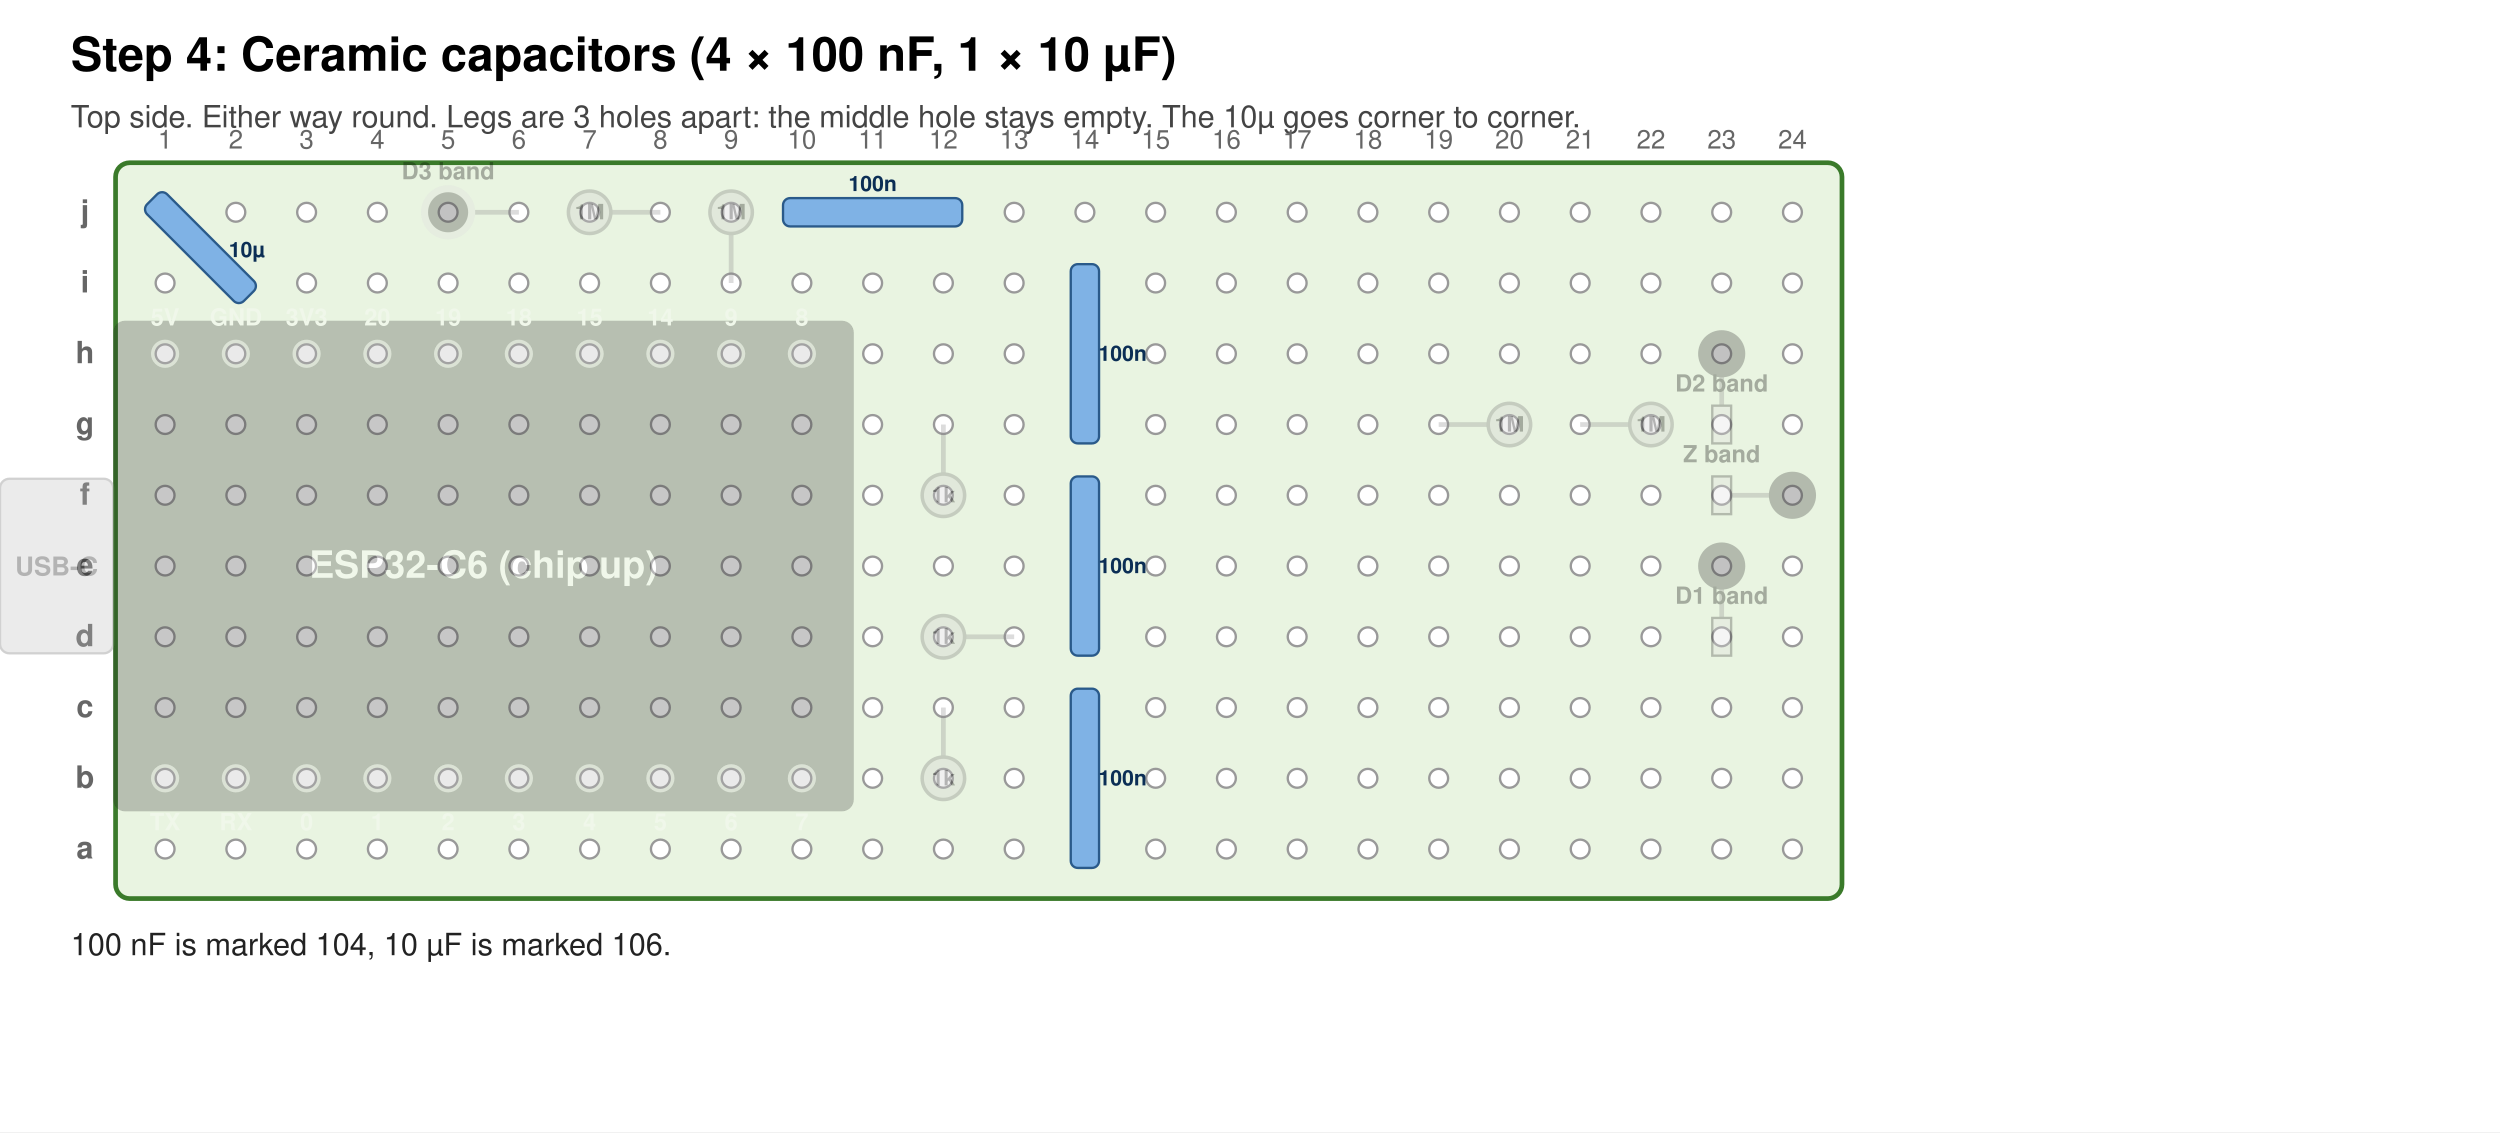
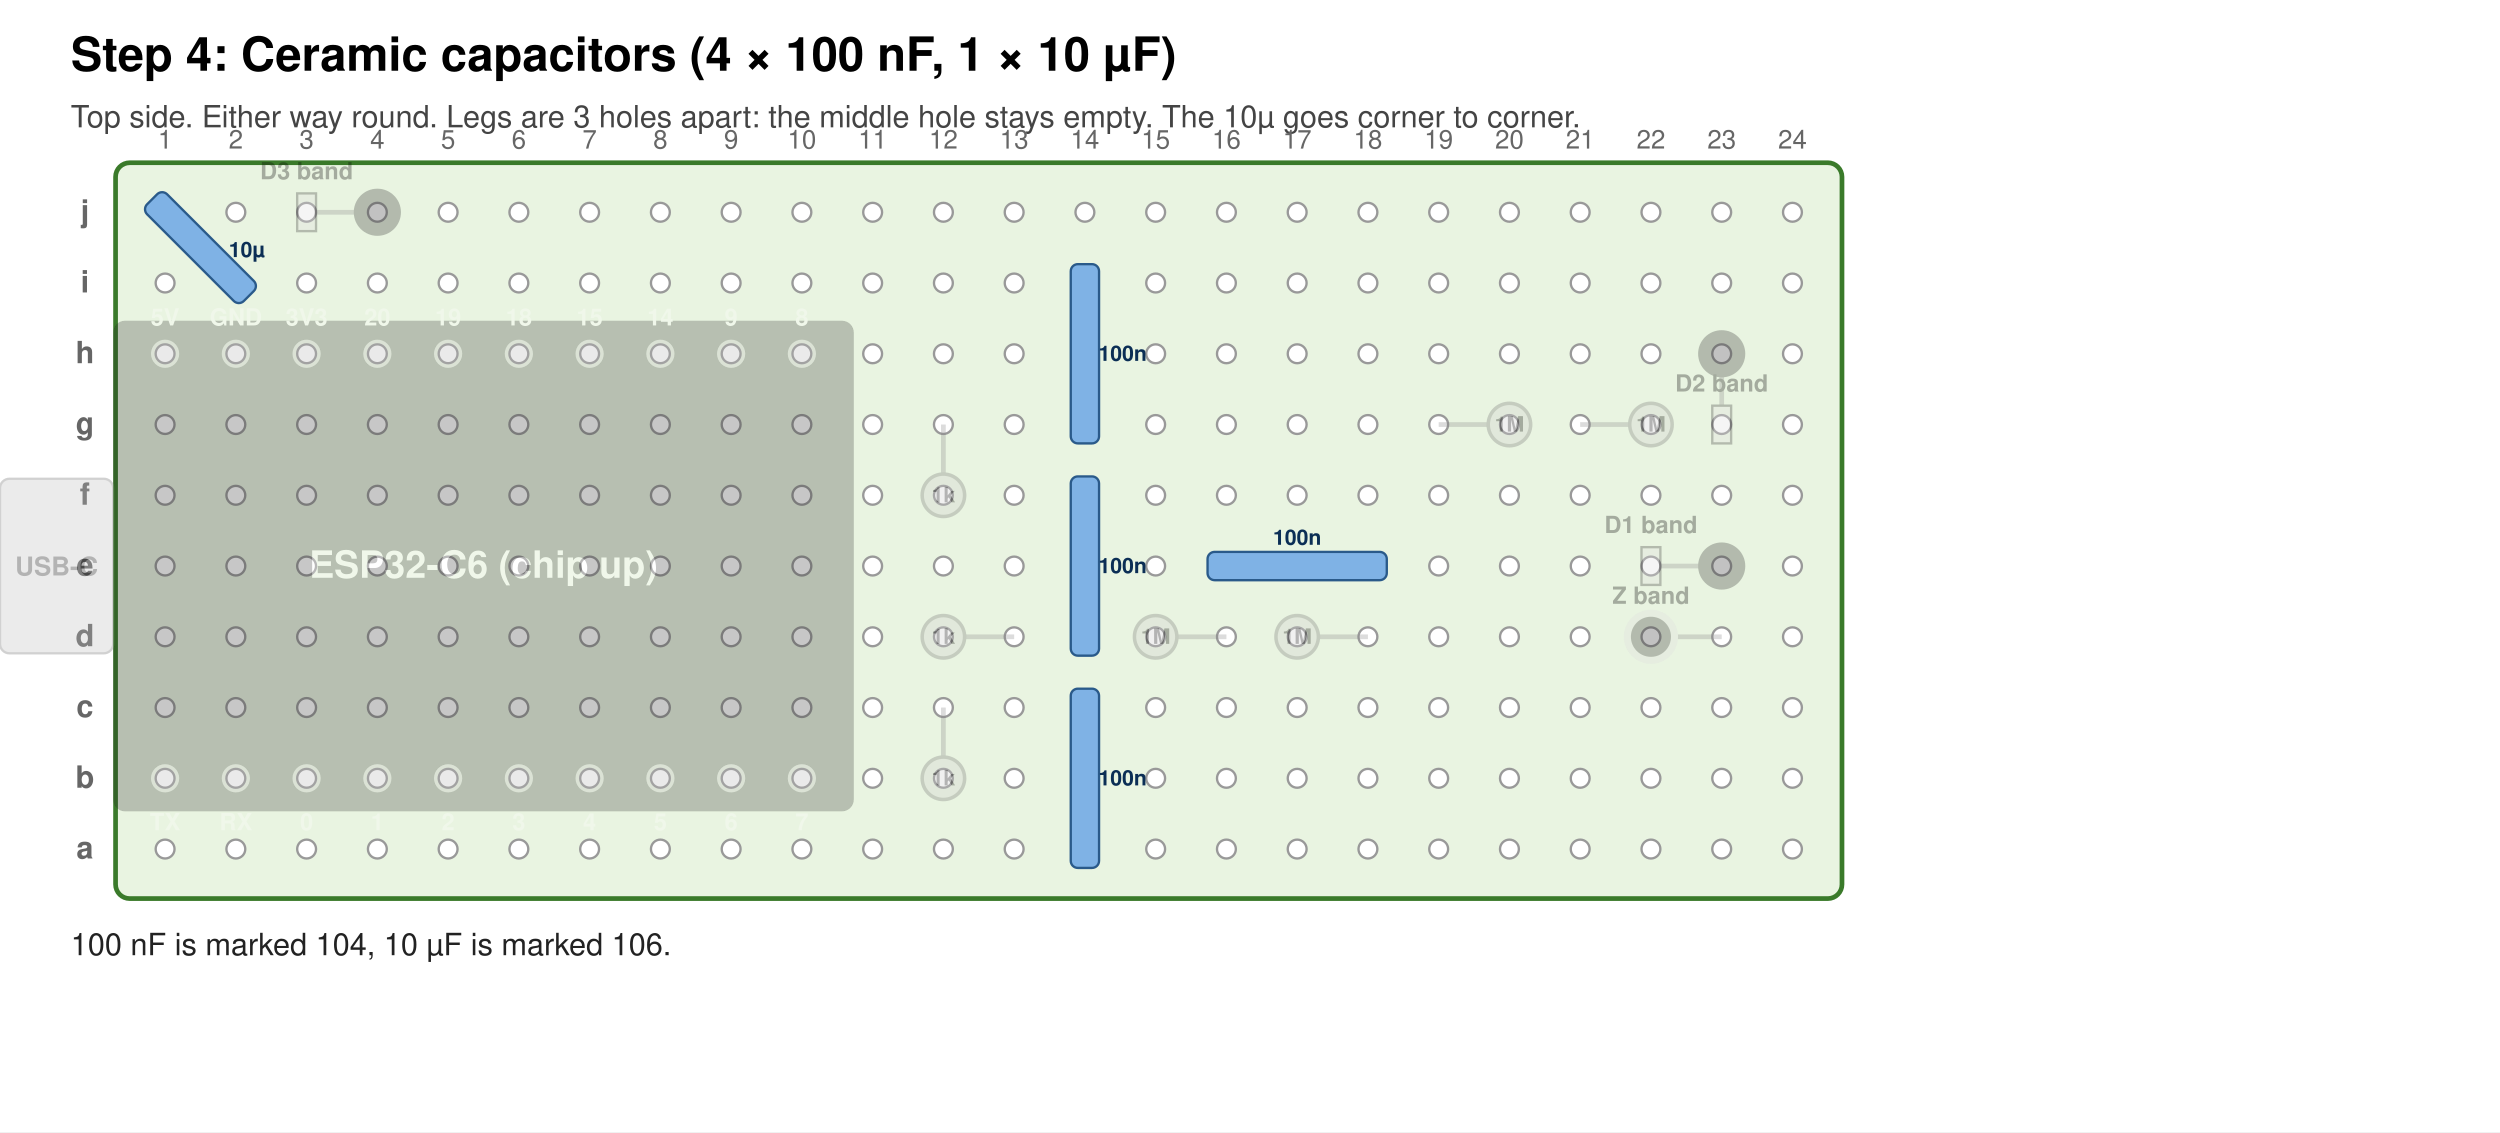
<svg xmlns="http://www.w3.org/2000/svg" width="1060" height="480" font-family="Helvetica,Arial">
  <defs>
    <filter id="mute">
      <feColorMatrix type="saturate" values="0" />
    </filter>
  </defs>
  <rect width="100%" height="100%" fill="#ffffff" />
  <text x="30" y="30" font-size="20" font-weight="bold">Step 4: Ceramic capacitors (4 × 100 nF, 1 × 10 µF)</text>
  <text x="30" y="54" font-size="13" fill="#444">Top side. Either way round. Legs are 3 holes apart: the middle hole stays empty. The 10µ goes corner to corner.</text>
  <rect x="49" y="69" width="732" height="312" rx="6" fill="#e9f4e1" stroke="#3a7a2a" stroke-width="2" />
  <text x="70" y="63" font-size="11" fill="#666" text-anchor="middle">1</text>
  <text x="100" y="63" font-size="11" fill="#666" text-anchor="middle">2</text>
  <text x="130" y="63" font-size="11" fill="#666" text-anchor="middle">3</text>
  <text x="160" y="63" font-size="11" fill="#666" text-anchor="middle">4</text>
  <text x="190" y="63" font-size="11" fill="#666" text-anchor="middle">5</text>
  <text x="220" y="63" font-size="11" fill="#666" text-anchor="middle">6</text>
  <text x="250" y="63" font-size="11" fill="#666" text-anchor="middle">7</text>
  <text x="280" y="63" font-size="11" fill="#666" text-anchor="middle">8</text>
  <text x="310" y="63" font-size="11" fill="#666" text-anchor="middle">9</text>
  <text x="340" y="63" font-size="11" fill="#666" text-anchor="middle">10</text>
  <text x="370" y="63" font-size="11" fill="#666" text-anchor="middle">11</text>
  <text x="400" y="63" font-size="11" fill="#666" text-anchor="middle">12</text>
  <text x="430" y="63" font-size="11" fill="#666" text-anchor="middle">13</text>
  <text x="460" y="63" font-size="11" fill="#666" text-anchor="middle">14</text>
  <text x="490" y="63" font-size="11" fill="#666" text-anchor="middle">15</text>
  <text x="520" y="63" font-size="11" fill="#666" text-anchor="middle">16</text>
  <text x="550" y="63" font-size="11" fill="#666" text-anchor="middle">17</text>
  <text x="580" y="63" font-size="11" fill="#666" text-anchor="middle">18</text>
  <text x="610" y="63" font-size="11" fill="#666" text-anchor="middle">19</text>
  <text x="640" y="63" font-size="11" fill="#666" text-anchor="middle">20</text>
  <text x="670" y="63" font-size="11" fill="#666" text-anchor="middle">21</text>
  <text x="700" y="63" font-size="11" fill="#666" text-anchor="middle">22</text>
  <text x="730" y="63" font-size="11" fill="#666" text-anchor="middle">23</text>
  <text x="760" y="63" font-size="11" fill="#666" text-anchor="middle">24</text>
  <text x="36" y="364" font-size="13" font-weight="bold" fill="#666" text-anchor="middle">a</text>
  <text x="36" y="334" font-size="13" font-weight="bold" fill="#666" text-anchor="middle">b</text>
  <text x="36" y="304" font-size="13" font-weight="bold" fill="#666" text-anchor="middle">c</text>
  <text x="36" y="274" font-size="13" font-weight="bold" fill="#666" text-anchor="middle">d</text>
  <text x="36" y="244" font-size="13" font-weight="bold" fill="#666" text-anchor="middle">e</text>
  <text x="36" y="214" font-size="13" font-weight="bold" fill="#666" text-anchor="middle">f</text>
  <text x="36" y="184" font-size="13" font-weight="bold" fill="#666" text-anchor="middle">g</text>
  <text x="36" y="154" font-size="13" font-weight="bold" fill="#666" text-anchor="middle">h</text>
  <text x="36" y="124" font-size="13" font-weight="bold" fill="#666" text-anchor="middle">i</text>
  <text x="36" y="94" font-size="13" font-weight="bold" fill="#666" text-anchor="middle">j</text>
  <circle cx="70" cy="360" r="4" fill="#fff" stroke="#999" />
  <circle cx="70" cy="330" r="4" fill="#fff" stroke="#999" />
  <circle cx="70" cy="300" r="4" fill="#fff" stroke="#999" />
  <circle cx="70" cy="270" r="4" fill="#fff" stroke="#999" />
  <circle cx="70" cy="240" r="4" fill="#fff" stroke="#999" />
  <circle cx="70" cy="210" r="4" fill="#fff" stroke="#999" />
  <circle cx="70" cy="180" r="4" fill="#fff" stroke="#999" />
  <circle cx="70" cy="150" r="4" fill="#fff" stroke="#999" />
  <circle cx="70" cy="120" r="4" fill="#fff" stroke="#999" />
  <circle cx="70" cy="90" r="4" fill="#fff" stroke="#999" />
  <circle cx="100" cy="360" r="4" fill="#fff" stroke="#999" />
  <circle cx="100" cy="330" r="4" fill="#fff" stroke="#999" />
  <circle cx="100" cy="300" r="4" fill="#fff" stroke="#999" />
  <circle cx="100" cy="270" r="4" fill="#fff" stroke="#999" />
  <circle cx="100" cy="240" r="4" fill="#fff" stroke="#999" />
  <circle cx="100" cy="210" r="4" fill="#fff" stroke="#999" />
  <circle cx="100" cy="180" r="4" fill="#fff" stroke="#999" />
  <circle cx="100" cy="150" r="4" fill="#fff" stroke="#999" />
  <circle cx="100" cy="120" r="4" fill="#fff" stroke="#999" />
  <circle cx="100" cy="90" r="4" fill="#fff" stroke="#999" />
  <circle cx="130" cy="360" r="4" fill="#fff" stroke="#999" />
  <circle cx="130" cy="330" r="4" fill="#fff" stroke="#999" />
  <circle cx="130" cy="300" r="4" fill="#fff" stroke="#999" />
  <circle cx="130" cy="270" r="4" fill="#fff" stroke="#999" />
  <circle cx="130" cy="240" r="4" fill="#fff" stroke="#999" />
  <circle cx="130" cy="210" r="4" fill="#fff" stroke="#999" />
  <circle cx="130" cy="180" r="4" fill="#fff" stroke="#999" />
  <circle cx="130" cy="150" r="4" fill="#fff" stroke="#999" />
  <circle cx="130" cy="120" r="4" fill="#fff" stroke="#999" />
  <circle cx="130" cy="90" r="4" fill="#fff" stroke="#999" />
  <circle cx="160" cy="360" r="4" fill="#fff" stroke="#999" />
  <circle cx="160" cy="330" r="4" fill="#fff" stroke="#999" />
  <circle cx="160" cy="300" r="4" fill="#fff" stroke="#999" />
  <circle cx="160" cy="270" r="4" fill="#fff" stroke="#999" />
  <circle cx="160" cy="240" r="4" fill="#fff" stroke="#999" />
  <circle cx="160" cy="210" r="4" fill="#fff" stroke="#999" />
  <circle cx="160" cy="180" r="4" fill="#fff" stroke="#999" />
  <circle cx="160" cy="150" r="4" fill="#fff" stroke="#999" />
  <circle cx="160" cy="120" r="4" fill="#fff" stroke="#999" />
  <circle cx="160" cy="90" r="4" fill="#fff" stroke="#999" />
  <circle cx="190" cy="360" r="4" fill="#fff" stroke="#999" />
  <circle cx="190" cy="330" r="4" fill="#fff" stroke="#999" />
  <circle cx="190" cy="300" r="4" fill="#fff" stroke="#999" />
  <circle cx="190" cy="270" r="4" fill="#fff" stroke="#999" />
  <circle cx="190" cy="240" r="4" fill="#fff" stroke="#999" />
  <circle cx="190" cy="210" r="4" fill="#fff" stroke="#999" />
  <circle cx="190" cy="180" r="4" fill="#fff" stroke="#999" />
  <circle cx="190" cy="150" r="4" fill="#fff" stroke="#999" />
  <circle cx="190" cy="120" r="4" fill="#fff" stroke="#999" />
  <circle cx="190" cy="90" r="4" fill="#fff" stroke="#999" />
  <circle cx="220" cy="360" r="4" fill="#fff" stroke="#999" />
  <circle cx="220" cy="330" r="4" fill="#fff" stroke="#999" />
  <circle cx="220" cy="300" r="4" fill="#fff" stroke="#999" />
  <circle cx="220" cy="270" r="4" fill="#fff" stroke="#999" />
  <circle cx="220" cy="240" r="4" fill="#fff" stroke="#999" />
  <circle cx="220" cy="210" r="4" fill="#fff" stroke="#999" />
  <circle cx="220" cy="180" r="4" fill="#fff" stroke="#999" />
  <circle cx="220" cy="150" r="4" fill="#fff" stroke="#999" />
  <circle cx="220" cy="120" r="4" fill="#fff" stroke="#999" />
  <circle cx="220" cy="90" r="4" fill="#fff" stroke="#999" />
  <circle cx="250" cy="360" r="4" fill="#fff" stroke="#999" />
  <circle cx="250" cy="330" r="4" fill="#fff" stroke="#999" />
  <circle cx="250" cy="300" r="4" fill="#fff" stroke="#999" />
  <circle cx="250" cy="270" r="4" fill="#fff" stroke="#999" />
  <circle cx="250" cy="240" r="4" fill="#fff" stroke="#999" />
  <circle cx="250" cy="210" r="4" fill="#fff" stroke="#999" />
  <circle cx="250" cy="180" r="4" fill="#fff" stroke="#999" />
  <circle cx="250" cy="150" r="4" fill="#fff" stroke="#999" />
  <circle cx="250" cy="120" r="4" fill="#fff" stroke="#999" />
  <circle cx="250" cy="90" r="4" fill="#fff" stroke="#999" />
  <circle cx="280" cy="360" r="4" fill="#fff" stroke="#999" />
  <circle cx="280" cy="330" r="4" fill="#fff" stroke="#999" />
  <circle cx="280" cy="300" r="4" fill="#fff" stroke="#999" />
  <circle cx="280" cy="270" r="4" fill="#fff" stroke="#999" />
  <circle cx="280" cy="240" r="4" fill="#fff" stroke="#999" />
  <circle cx="280" cy="210" r="4" fill="#fff" stroke="#999" />
  <circle cx="280" cy="180" r="4" fill="#fff" stroke="#999" />
  <circle cx="280" cy="150" r="4" fill="#fff" stroke="#999" />
  <circle cx="280" cy="120" r="4" fill="#fff" stroke="#999" />
  <circle cx="280" cy="90" r="4" fill="#fff" stroke="#999" />
  <circle cx="310" cy="360" r="4" fill="#fff" stroke="#999" />
  <circle cx="310" cy="330" r="4" fill="#fff" stroke="#999" />
  <circle cx="310" cy="300" r="4" fill="#fff" stroke="#999" />
  <circle cx="310" cy="270" r="4" fill="#fff" stroke="#999" />
  <circle cx="310" cy="240" r="4" fill="#fff" stroke="#999" />
  <circle cx="310" cy="210" r="4" fill="#fff" stroke="#999" />
  <circle cx="310" cy="180" r="4" fill="#fff" stroke="#999" />
  <circle cx="310" cy="150" r="4" fill="#fff" stroke="#999" />
  <circle cx="310" cy="120" r="4" fill="#fff" stroke="#999" />
  <circle cx="310" cy="90" r="4" fill="#fff" stroke="#999" />
  <circle cx="340" cy="360" r="4" fill="#fff" stroke="#999" />
  <circle cx="340" cy="330" r="4" fill="#fff" stroke="#999" />
  <circle cx="340" cy="300" r="4" fill="#fff" stroke="#999" />
  <circle cx="340" cy="270" r="4" fill="#fff" stroke="#999" />
  <circle cx="340" cy="240" r="4" fill="#fff" stroke="#999" />
  <circle cx="340" cy="210" r="4" fill="#fff" stroke="#999" />
  <circle cx="340" cy="180" r="4" fill="#fff" stroke="#999" />
  <circle cx="340" cy="150" r="4" fill="#fff" stroke="#999" />
  <circle cx="340" cy="120" r="4" fill="#fff" stroke="#999" />
  <circle cx="340" cy="90" r="4" fill="#fff" stroke="#999" />
  <circle cx="370" cy="360" r="4" fill="#fff" stroke="#999" />
  <circle cx="370" cy="330" r="4" fill="#fff" stroke="#999" />
  <circle cx="370" cy="300" r="4" fill="#fff" stroke="#999" />
  <circle cx="370" cy="270" r="4" fill="#fff" stroke="#999" />
  <circle cx="370" cy="240" r="4" fill="#fff" stroke="#999" />
  <circle cx="370" cy="210" r="4" fill="#fff" stroke="#999" />
  <circle cx="370" cy="180" r="4" fill="#fff" stroke="#999" />
  <circle cx="370" cy="150" r="4" fill="#fff" stroke="#999" />
  <circle cx="370" cy="120" r="4" fill="#fff" stroke="#999" />
  <circle cx="370" cy="90" r="4" fill="#fff" stroke="#999" />
  <circle cx="400" cy="360" r="4" fill="#fff" stroke="#999" />
  <circle cx="400" cy="330" r="4" fill="#fff" stroke="#999" />
  <circle cx="400" cy="300" r="4" fill="#fff" stroke="#999" />
  <circle cx="400" cy="270" r="4" fill="#fff" stroke="#999" />
  <circle cx="400" cy="240" r="4" fill="#fff" stroke="#999" />
  <circle cx="400" cy="210" r="4" fill="#fff" stroke="#999" />
  <circle cx="400" cy="180" r="4" fill="#fff" stroke="#999" />
  <circle cx="400" cy="150" r="4" fill="#fff" stroke="#999" />
  <circle cx="400" cy="120" r="4" fill="#fff" stroke="#999" />
  <circle cx="400" cy="90" r="4" fill="#fff" stroke="#999" />
  <circle cx="430" cy="360" r="4" fill="#fff" stroke="#999" />
  <circle cx="430" cy="330" r="4" fill="#fff" stroke="#999" />
  <circle cx="430" cy="300" r="4" fill="#fff" stroke="#999" />
  <circle cx="430" cy="270" r="4" fill="#fff" stroke="#999" />
  <circle cx="430" cy="240" r="4" fill="#fff" stroke="#999" />
  <circle cx="430" cy="210" r="4" fill="#fff" stroke="#999" />
  <circle cx="430" cy="180" r="4" fill="#fff" stroke="#999" />
  <circle cx="430" cy="150" r="4" fill="#fff" stroke="#999" />
  <circle cx="430" cy="120" r="4" fill="#fff" stroke="#999" />
  <circle cx="430" cy="90" r="4" fill="#fff" stroke="#999" />
  <circle cx="460" cy="360" r="4" fill="#fff" stroke="#999" />
  <circle cx="460" cy="330" r="4" fill="#fff" stroke="#999" />
  <circle cx="460" cy="300" r="4" fill="#fff" stroke="#999" />
  <circle cx="460" cy="270" r="4" fill="#fff" stroke="#999" />
  <circle cx="460" cy="240" r="4" fill="#fff" stroke="#999" />
  <circle cx="460" cy="210" r="4" fill="#fff" stroke="#999" />
  <circle cx="460" cy="180" r="4" fill="#fff" stroke="#999" />
  <circle cx="460" cy="150" r="4" fill="#fff" stroke="#999" />
  <circle cx="460" cy="120" r="4" fill="#fff" stroke="#999" />
  <circle cx="460" cy="90" r="4" fill="#fff" stroke="#999" />
  <circle cx="490" cy="360" r="4" fill="#fff" stroke="#999" />
  <circle cx="490" cy="330" r="4" fill="#fff" stroke="#999" />
  <circle cx="490" cy="300" r="4" fill="#fff" stroke="#999" />
  <circle cx="490" cy="270" r="4" fill="#fff" stroke="#999" />
  <circle cx="490" cy="240" r="4" fill="#fff" stroke="#999" />
  <circle cx="490" cy="210" r="4" fill="#fff" stroke="#999" />
  <circle cx="490" cy="180" r="4" fill="#fff" stroke="#999" />
  <circle cx="490" cy="150" r="4" fill="#fff" stroke="#999" />
  <circle cx="490" cy="120" r="4" fill="#fff" stroke="#999" />
  <circle cx="490" cy="90" r="4" fill="#fff" stroke="#999" />
  <circle cx="520" cy="360" r="4" fill="#fff" stroke="#999" />
  <circle cx="520" cy="330" r="4" fill="#fff" stroke="#999" />
  <circle cx="520" cy="300" r="4" fill="#fff" stroke="#999" />
  <circle cx="520" cy="270" r="4" fill="#fff" stroke="#999" />
  <circle cx="520" cy="240" r="4" fill="#fff" stroke="#999" />
  <circle cx="520" cy="210" r="4" fill="#fff" stroke="#999" />
  <circle cx="520" cy="180" r="4" fill="#fff" stroke="#999" />
  <circle cx="520" cy="150" r="4" fill="#fff" stroke="#999" />
  <circle cx="520" cy="120" r="4" fill="#fff" stroke="#999" />
  <circle cx="520" cy="90" r="4" fill="#fff" stroke="#999" />
  <circle cx="550" cy="360" r="4" fill="#fff" stroke="#999" />
  <circle cx="550" cy="330" r="4" fill="#fff" stroke="#999" />
  <circle cx="550" cy="300" r="4" fill="#fff" stroke="#999" />
  <circle cx="550" cy="270" r="4" fill="#fff" stroke="#999" />
  <circle cx="550" cy="240" r="4" fill="#fff" stroke="#999" />
  <circle cx="550" cy="210" r="4" fill="#fff" stroke="#999" />
  <circle cx="550" cy="180" r="4" fill="#fff" stroke="#999" />
  <circle cx="550" cy="150" r="4" fill="#fff" stroke="#999" />
  <circle cx="550" cy="120" r="4" fill="#fff" stroke="#999" />
  <circle cx="550" cy="90" r="4" fill="#fff" stroke="#999" />
  <circle cx="580" cy="360" r="4" fill="#fff" stroke="#999" />
  <circle cx="580" cy="330" r="4" fill="#fff" stroke="#999" />
  <circle cx="580" cy="300" r="4" fill="#fff" stroke="#999" />
  <circle cx="580" cy="270" r="4" fill="#fff" stroke="#999" />
  <circle cx="580" cy="240" r="4" fill="#fff" stroke="#999" />
  <circle cx="580" cy="210" r="4" fill="#fff" stroke="#999" />
  <circle cx="580" cy="180" r="4" fill="#fff" stroke="#999" />
  <circle cx="580" cy="150" r="4" fill="#fff" stroke="#999" />
  <circle cx="580" cy="120" r="4" fill="#fff" stroke="#999" />
  <circle cx="580" cy="90" r="4" fill="#fff" stroke="#999" />
  <circle cx="610" cy="360" r="4" fill="#fff" stroke="#999" />
  <circle cx="610" cy="330" r="4" fill="#fff" stroke="#999" />
  <circle cx="610" cy="300" r="4" fill="#fff" stroke="#999" />
  <circle cx="610" cy="270" r="4" fill="#fff" stroke="#999" />
  <circle cx="610" cy="240" r="4" fill="#fff" stroke="#999" />
  <circle cx="610" cy="210" r="4" fill="#fff" stroke="#999" />
  <circle cx="610" cy="180" r="4" fill="#fff" stroke="#999" />
  <circle cx="610" cy="150" r="4" fill="#fff" stroke="#999" />
  <circle cx="610" cy="120" r="4" fill="#fff" stroke="#999" />
  <circle cx="610" cy="90" r="4" fill="#fff" stroke="#999" />
  <circle cx="640" cy="360" r="4" fill="#fff" stroke="#999" />
  <circle cx="640" cy="330" r="4" fill="#fff" stroke="#999" />
  <circle cx="640" cy="300" r="4" fill="#fff" stroke="#999" />
  <circle cx="640" cy="270" r="4" fill="#fff" stroke="#999" />
  <circle cx="640" cy="240" r="4" fill="#fff" stroke="#999" />
  <circle cx="640" cy="210" r="4" fill="#fff" stroke="#999" />
  <circle cx="640" cy="180" r="4" fill="#fff" stroke="#999" />
  <circle cx="640" cy="150" r="4" fill="#fff" stroke="#999" />
  <circle cx="640" cy="120" r="4" fill="#fff" stroke="#999" />
  <circle cx="640" cy="90" r="4" fill="#fff" stroke="#999" />
  <circle cx="670" cy="360" r="4" fill="#fff" stroke="#999" />
  <circle cx="670" cy="330" r="4" fill="#fff" stroke="#999" />
  <circle cx="670" cy="300" r="4" fill="#fff" stroke="#999" />
  <circle cx="670" cy="270" r="4" fill="#fff" stroke="#999" />
  <circle cx="670" cy="240" r="4" fill="#fff" stroke="#999" />
  <circle cx="670" cy="210" r="4" fill="#fff" stroke="#999" />
  <circle cx="670" cy="180" r="4" fill="#fff" stroke="#999" />
  <circle cx="670" cy="150" r="4" fill="#fff" stroke="#999" />
  <circle cx="670" cy="120" r="4" fill="#fff" stroke="#999" />
  <circle cx="670" cy="90" r="4" fill="#fff" stroke="#999" />
  <circle cx="700" cy="360" r="4" fill="#fff" stroke="#999" />
  <circle cx="700" cy="330" r="4" fill="#fff" stroke="#999" />
  <circle cx="700" cy="300" r="4" fill="#fff" stroke="#999" />
  <circle cx="700" cy="270" r="4" fill="#fff" stroke="#999" />
  <circle cx="700" cy="240" r="4" fill="#fff" stroke="#999" />
  <circle cx="700" cy="210" r="4" fill="#fff" stroke="#999" />
  <circle cx="700" cy="180" r="4" fill="#fff" stroke="#999" />
  <circle cx="700" cy="150" r="4" fill="#fff" stroke="#999" />
  <circle cx="700" cy="120" r="4" fill="#fff" stroke="#999" />
  <circle cx="700" cy="90" r="4" fill="#fff" stroke="#999" />
  <circle cx="730" cy="360" r="4" fill="#fff" stroke="#999" />
  <circle cx="730" cy="330" r="4" fill="#fff" stroke="#999" />
  <circle cx="730" cy="300" r="4" fill="#fff" stroke="#999" />
  <circle cx="730" cy="270" r="4" fill="#fff" stroke="#999" />
  <circle cx="730" cy="240" r="4" fill="#fff" stroke="#999" />
  <circle cx="730" cy="210" r="4" fill="#fff" stroke="#999" />
  <circle cx="730" cy="180" r="4" fill="#fff" stroke="#999" />
  <circle cx="730" cy="150" r="4" fill="#fff" stroke="#999" />
  <circle cx="730" cy="120" r="4" fill="#fff" stroke="#999" />
  <circle cx="730" cy="90" r="4" fill="#fff" stroke="#999" />
  <circle cx="760" cy="360" r="4" fill="#fff" stroke="#999" />
  <circle cx="760" cy="330" r="4" fill="#fff" stroke="#999" />
  <circle cx="760" cy="300" r="4" fill="#fff" stroke="#999" />
  <circle cx="760" cy="270" r="4" fill="#fff" stroke="#999" />
  <circle cx="760" cy="240" r="4" fill="#fff" stroke="#999" />
  <circle cx="760" cy="210" r="4" fill="#fff" stroke="#999" />
  <circle cx="760" cy="180" r="4" fill="#fff" stroke="#999" />
  <circle cx="760" cy="150" r="4" fill="#fff" stroke="#999" />
  <circle cx="760" cy="120" r="4" fill="#fff" stroke="#999" />
  <circle cx="760" cy="90" r="4" fill="#fff" stroke="#999" />
  <g filter="url(#mute)" opacity="0.3">
    <rect x="48" y="136" width="314" height="208" rx="5" fill="#1b1b1b" opacity="0.85" />
    <rect x="0" y="203" width="48" height="74" rx="4" fill="#bbb" stroke="#666" />
    <text x="24" y="244" font-size="11" text-anchor="middle" font-weight="bold">USB-C</text>
    <circle cx="70" cy="330" r="6" fill="#e0b040" />
    <text x="70" y="352" font-size="10" fill="#fff" text-anchor="middle" font-weight="bold">TX</text>
    <circle cx="100" cy="330" r="6" fill="#e0b040" />
    <text x="100" y="352" font-size="10" fill="#fff" text-anchor="middle" font-weight="bold">RX</text>
    <circle cx="130" cy="330" r="6" fill="#e0b040" />
    <text x="130" y="352" font-size="10" fill="#fff" text-anchor="middle" font-weight="bold">0</text>
    <circle cx="160" cy="330" r="6" fill="#e0b040" />
    <text x="160" y="352" font-size="10" fill="#fff" text-anchor="middle" font-weight="bold">1</text>
    <circle cx="190" cy="330" r="6" fill="#e0b040" />
    <text x="190" y="352" font-size="10" fill="#fff" text-anchor="middle" font-weight="bold">2</text>
    <circle cx="220" cy="330" r="6" fill="#e0b040" />
    <text x="220" y="352" font-size="10" fill="#fff" text-anchor="middle" font-weight="bold">3</text>
    <circle cx="250" cy="330" r="6" fill="#e0b040" />
    <text x="250" y="352" font-size="10" fill="#fff" text-anchor="middle" font-weight="bold">4</text>
    <circle cx="280" cy="330" r="6" fill="#e0b040" />
    <text x="280" y="352" font-size="10" fill="#fff" text-anchor="middle" font-weight="bold">5</text>
    <circle cx="310" cy="330" r="6" fill="#e0b040" />
    <text x="310" y="352" font-size="10" fill="#fff" text-anchor="middle" font-weight="bold">6</text>
    <circle cx="340" cy="330" r="6" fill="#e0b040" />
    <text x="340" y="352" font-size="10" fill="#fff" text-anchor="middle" font-weight="bold">7</text>
    <circle cx="70" cy="150" r="6" fill="#e0b040" />
    <text x="70" y="138" font-size="10" fill="#fff" text-anchor="middle" font-weight="bold">5V</text>
    <circle cx="100" cy="150" r="6" fill="#e0b040" />
    <text x="100" y="138" font-size="10" fill="#fff" text-anchor="middle" font-weight="bold">GND</text>
    <circle cx="130" cy="150" r="6" fill="#e0b040" />
    <text x="130" y="138" font-size="10" fill="#fff" text-anchor="middle" font-weight="bold">3V3</text>
    <circle cx="160" cy="150" r="6" fill="#e0b040" />
    <text x="160" y="138" font-size="10" fill="#fff" text-anchor="middle" font-weight="bold">20</text>
    <circle cx="190" cy="150" r="6" fill="#e0b040" />
    <text x="190" y="138" font-size="10" fill="#fff" text-anchor="middle" font-weight="bold">19</text>
    <circle cx="220" cy="150" r="6" fill="#e0b040" />
    <text x="220" y="138" font-size="10" fill="#fff" text-anchor="middle" font-weight="bold">18</text>
    <circle cx="250" cy="150" r="6" fill="#e0b040" />
    <text x="250" y="138" font-size="10" fill="#fff" text-anchor="middle" font-weight="bold">15</text>
    <circle cx="280" cy="150" r="6" fill="#e0b040" />
    <text x="280" y="138" font-size="10" fill="#fff" text-anchor="middle" font-weight="bold">14</text>
    <circle cx="310" cy="150" r="6" fill="#e0b040" />
    <text x="310" y="138" font-size="10" fill="#fff" text-anchor="middle" font-weight="bold">9</text>
    <circle cx="340" cy="150" r="6" fill="#e0b040" />
    <text x="340" y="138" font-size="10" fill="#fff" text-anchor="middle" font-weight="bold">8</text>
    <text x="205" y="245" font-size="16" fill="#fff" text-anchor="middle" font-weight="bold">ESP32-C6 (chip up)</text>
-     <line x1="250" y1="90" x2="280" y2="90" stroke="#888" stroke-width="2" />
-     <circle cx="250" cy="90" r="9" fill="#e8c88a" stroke="#8a6a2a" stroke-width="1.5" />
-     <text x="250" y="93" font-size="9" text-anchor="middle" font-weight="bold">1M</text>
-     <line x1="310" y1="90" x2="310" y2="120" stroke="#888" stroke-width="2" />
-     <circle cx="310" cy="90" r="9" fill="#e8c88a" stroke="#8a6a2a" stroke-width="1.5" />
-     <text x="310" y="93" font-size="9" text-anchor="middle" font-weight="bold">1M</text>
+     <line x1="490" y1="270" x2="520" y2="270" stroke="#888" stroke-width="2" />
+     <circle cx="490" cy="270" r="9" fill="#e8c88a" stroke="#8a6a2a" stroke-width="1.5" />
+     <text x="490" y="273" font-size="9" text-anchor="middle" font-weight="bold">1M</text>
+     <line x1="550" y1="270" x2="580" y2="270" stroke="#888" stroke-width="2" />
+     <circle cx="550" cy="270" r="9" fill="#e8c88a" stroke="#8a6a2a" stroke-width="1.5" />
+     <text x="550" y="273" font-size="9" text-anchor="middle" font-weight="bold">1M</text>
    <line x1="700" y1="180" x2="670" y2="180" stroke="#888" stroke-width="2" />
    <circle cx="700" cy="180" r="9" fill="#e8c88a" stroke="#8a6a2a" stroke-width="1.5" />
    <text x="700" y="183" font-size="9" text-anchor="middle" font-weight="bold">1M</text>
    <line x1="640" y1="180" x2="610" y2="180" stroke="#888" stroke-width="2" />
    <circle cx="640" cy="180" r="9" fill="#e8c88a" stroke="#8a6a2a" stroke-width="1.5" />
    <text x="640" y="183" font-size="9" text-anchor="middle" font-weight="bold">1M</text>
    <line x1="400" y1="330" x2="400" y2="300" stroke="#888" stroke-width="2" />
    <circle cx="400" cy="330" r="9" fill="#e8c88a" stroke="#8a6a2a" stroke-width="1.5" />
    <text x="400" y="333" font-size="9" text-anchor="middle" font-weight="bold">1k</text>
    <line x1="400" y1="270" x2="430" y2="270" stroke="#888" stroke-width="2" />
    <circle cx="400" cy="270" r="9" fill="#e8c88a" stroke="#8a6a2a" stroke-width="1.5" />
    <text x="400" y="273" font-size="9" text-anchor="middle" font-weight="bold">1k</text>
    <line x1="400" y1="210" x2="400" y2="180" stroke="#888" stroke-width="2" />
    <circle cx="400" cy="210" r="9" fill="#e8c88a" stroke="#8a6a2a" stroke-width="1.5" />
    <text x="400" y="213" font-size="9" text-anchor="middle" font-weight="bold">1k</text>
-     <line x1="190" y1="90" x2="220" y2="90" stroke="#888" stroke-width="2" />
-     <circle cx="190" cy="90" r="10" fill="#333" />
-     <circle cx="190" cy="90" r="10" fill="none" stroke="#ddd" stroke-width="3" />
-     <text x="190" y="76" font-size="10" fill="#000" text-anchor="middle" font-weight="bold">D3 band</text>
-     <line x1="730" y1="240" x2="730" y2="270" stroke="#888" stroke-width="2" />
+     <line x1="160" y1="90" x2="130" y2="90" stroke="#888" stroke-width="2" />
+     <circle cx="160" cy="90" r="10" fill="#333" />
+     <rect x="126" y="82" width="8" height="16" fill="#ddd" stroke="#333" />
+     <text x="130" y="76" font-size="10" fill="#000" text-anchor="middle" font-weight="bold">D3 band</text>
+     <line x1="730" y1="240" x2="700" y2="240" stroke="#888" stroke-width="2" />
    <circle cx="730" cy="240" r="10" fill="#333" />
-     <rect x="726" y="262" width="8" height="16" fill="#ddd" stroke="#333" />
-     <text x="730" y="256" font-size="10" fill="#000" text-anchor="middle" font-weight="bold">D1 band</text>
+     <rect x="696" y="232" width="8" height="16" fill="#ddd" stroke="#333" />
+     <text x="700" y="226" font-size="10" fill="#000" text-anchor="middle" font-weight="bold">D1 band</text>
    <line x1="730" y1="150" x2="730" y2="180" stroke="#888" stroke-width="2" />
    <circle cx="730" cy="150" r="10" fill="#333" />
    <rect x="726" y="172" width="8" height="16" fill="#ddd" stroke="#333" />
    <text x="730" y="166" font-size="10" fill="#000" text-anchor="middle" font-weight="bold">D2 band</text>
-     <line x1="760" y1="210" x2="730" y2="210" stroke="#888" stroke-width="2" />
-     <circle cx="760" cy="210" r="10" fill="#333" />
-     <rect x="726" y="202" width="8" height="16" fill="#ddd" stroke="#333" />
-     <text x="730" y="196" font-size="10" fill="#000" text-anchor="middle" font-weight="bold">Z band</text>
+     <line x1="700" y1="270" x2="730" y2="270" stroke="#888" stroke-width="2" />
+     <circle cx="700" cy="270" r="10" fill="#333" />
+     <circle cx="700" cy="270" r="10" fill="none" stroke="#ddd" stroke-width="3" />
+     <text x="700" y="256" font-size="10" fill="#000" text-anchor="middle" font-weight="bold">Z band</text>
  </g>
  <rect x="56" y="99" width="58" height="12" rx="3" fill="#7fb2e5" stroke="#2a5a8a" transform="rotate(45.0 85 105)" />
  <text x="97" y="109" font-size="9" fill="#0b2e55" font-weight="bold">10µ</text>
-   <rect x="332" y="84" width="76" height="12" rx="3" fill="#7fb2e5" stroke="#2a5a8a" />
-   <text x="370" y="81" font-size="9" text-anchor="middle" fill="#0b2e55" font-weight="bold">100n</text>
+   <rect x="512" y="234" width="76" height="12" rx="3" fill="#7fb2e5" stroke="#2a5a8a" />
+   <text x="550" y="231" font-size="9" text-anchor="middle" fill="#0b2e55" font-weight="bold">100n</text>
  <rect x="454" y="292" width="12" height="76" rx="3" fill="#7fb2e5" stroke="#2a5a8a" />
  <text x="476" y="333" font-size="9" text-anchor="middle" fill="#0b2e55" font-weight="bold">100n</text>
  <rect x="454" y="202" width="12" height="76" rx="3" fill="#7fb2e5" stroke="#2a5a8a" />
  <text x="476" y="243" font-size="9" text-anchor="middle" fill="#0b2e55" font-weight="bold">100n</text>
  <rect x="454" y="112" width="12" height="76" rx="3" fill="#7fb2e5" stroke="#2a5a8a" />
  <text x="476" y="153" font-size="9" text-anchor="middle" fill="#0b2e55" font-weight="bold">100n</text>
  <text x="30" y="405" font-size="13" fill="#222">100 nF is marked 104, 10 µF is marked 106.</text>
</svg>
